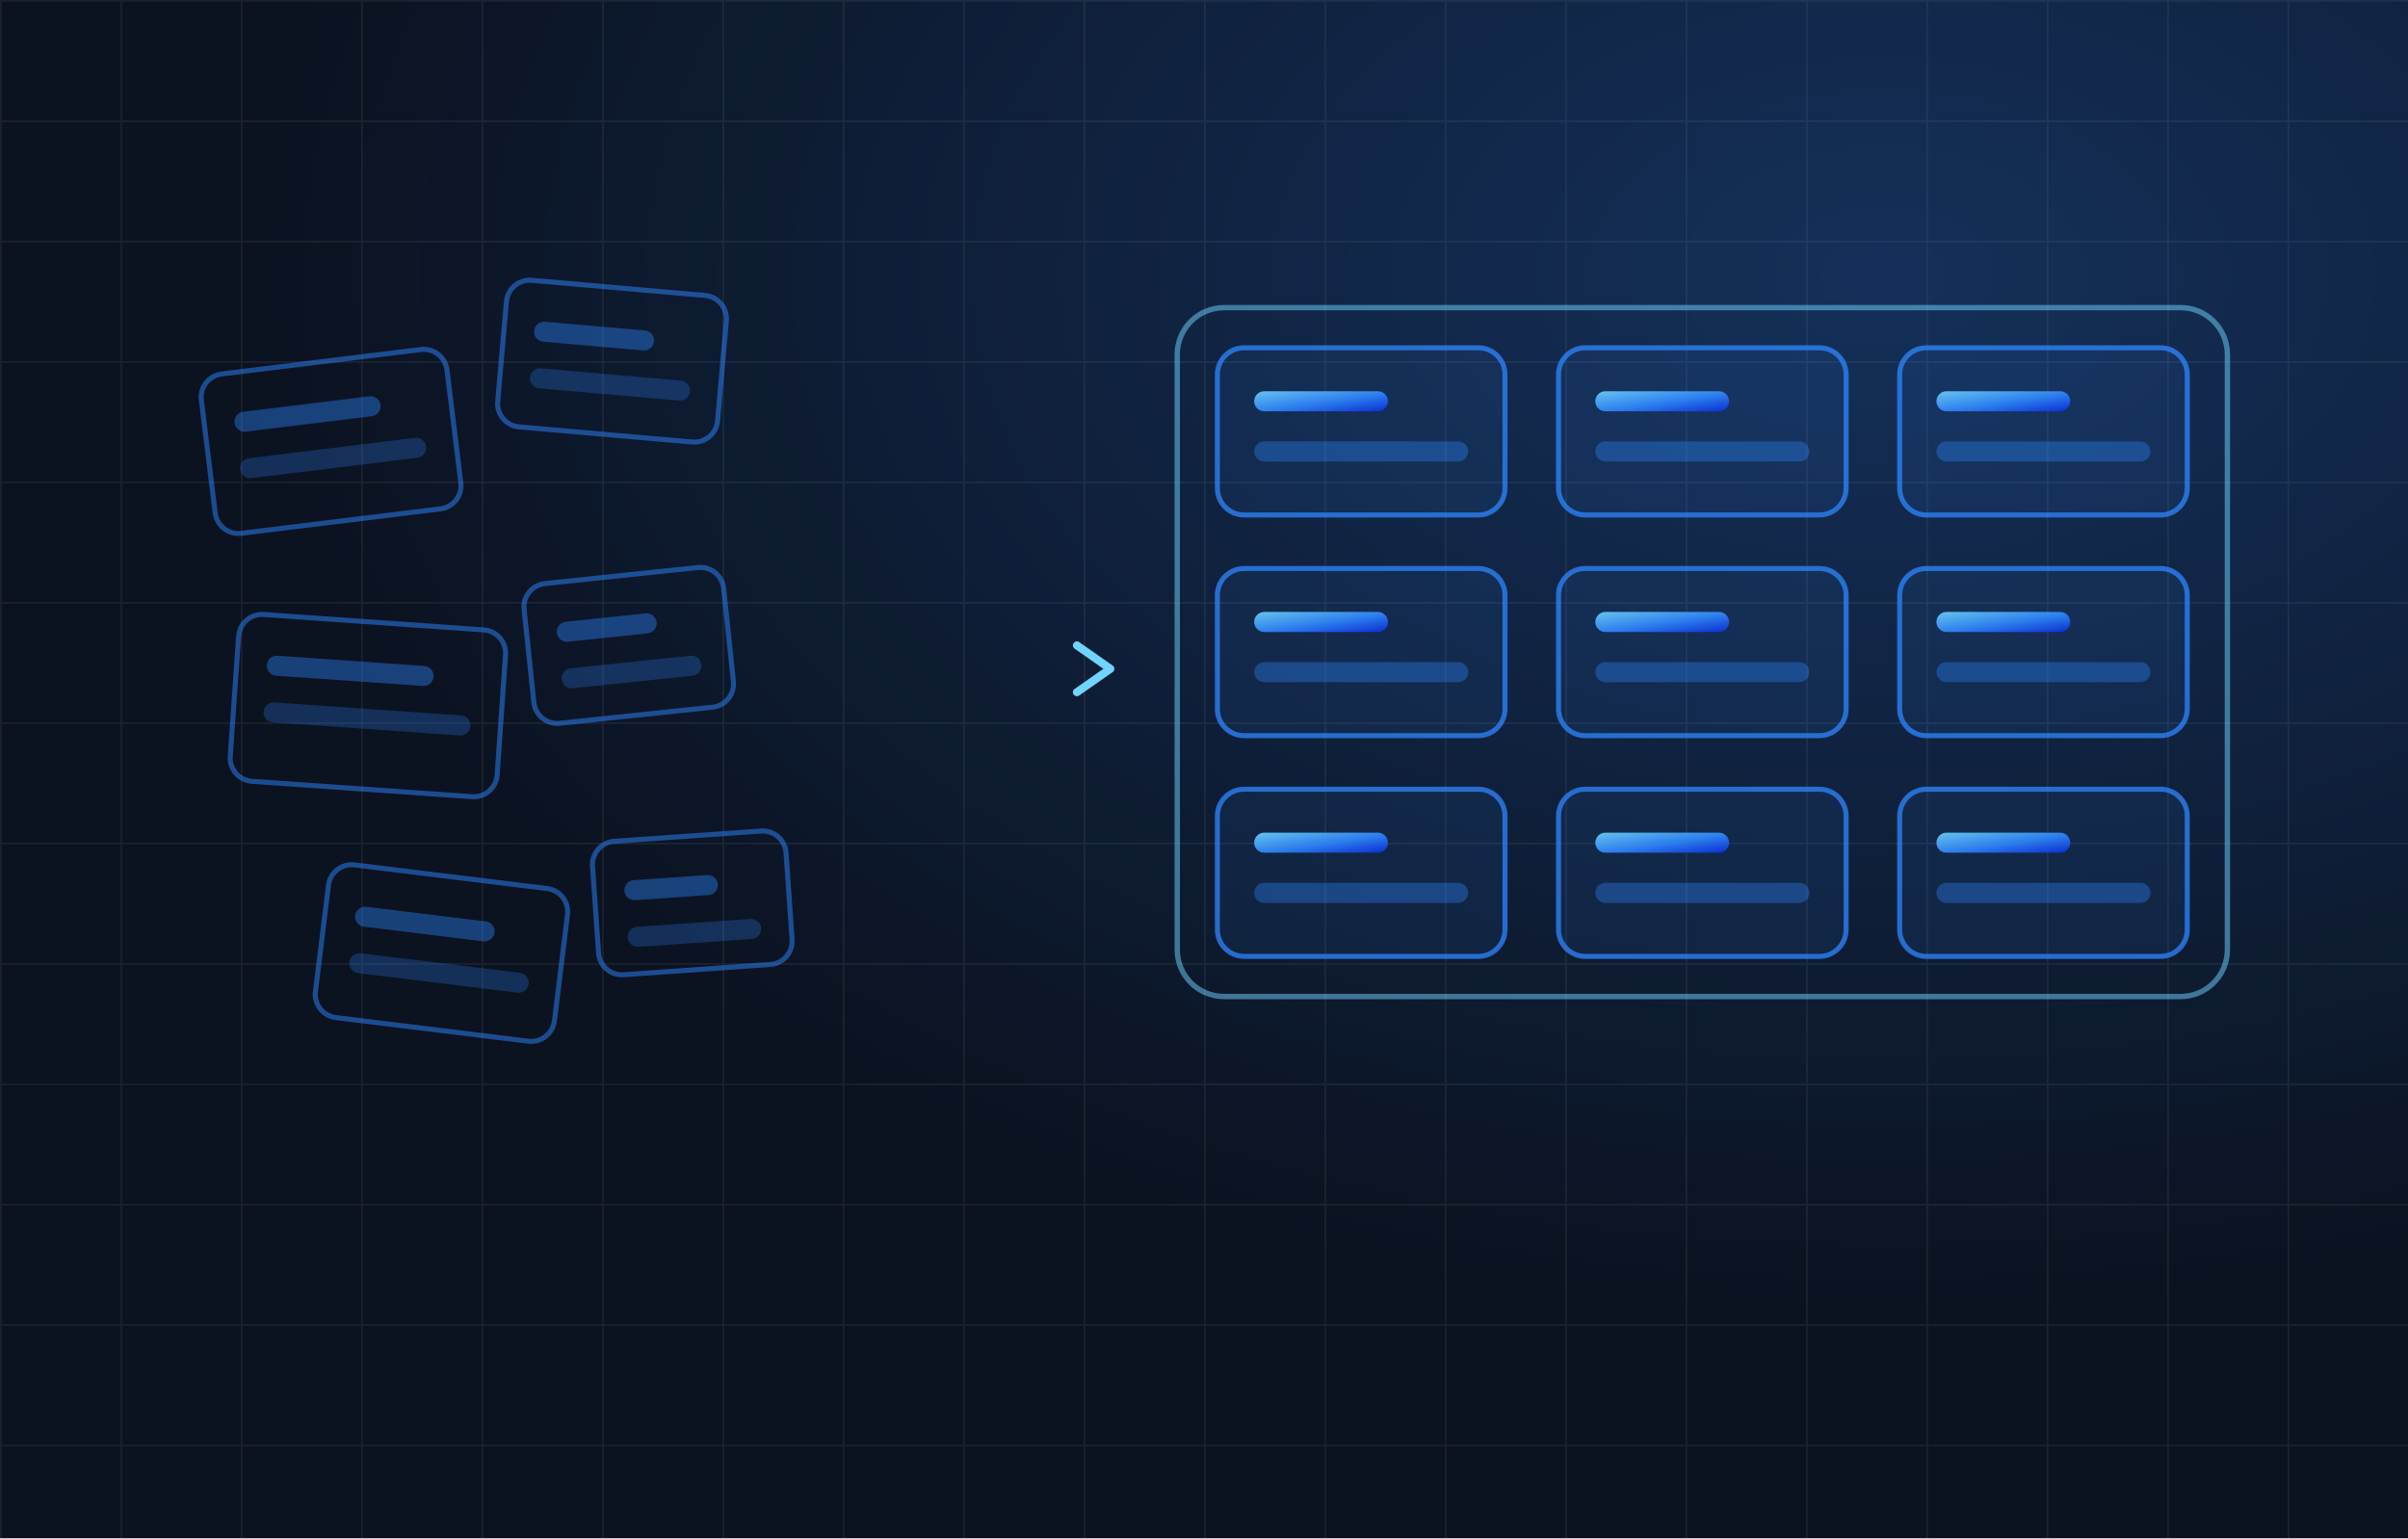
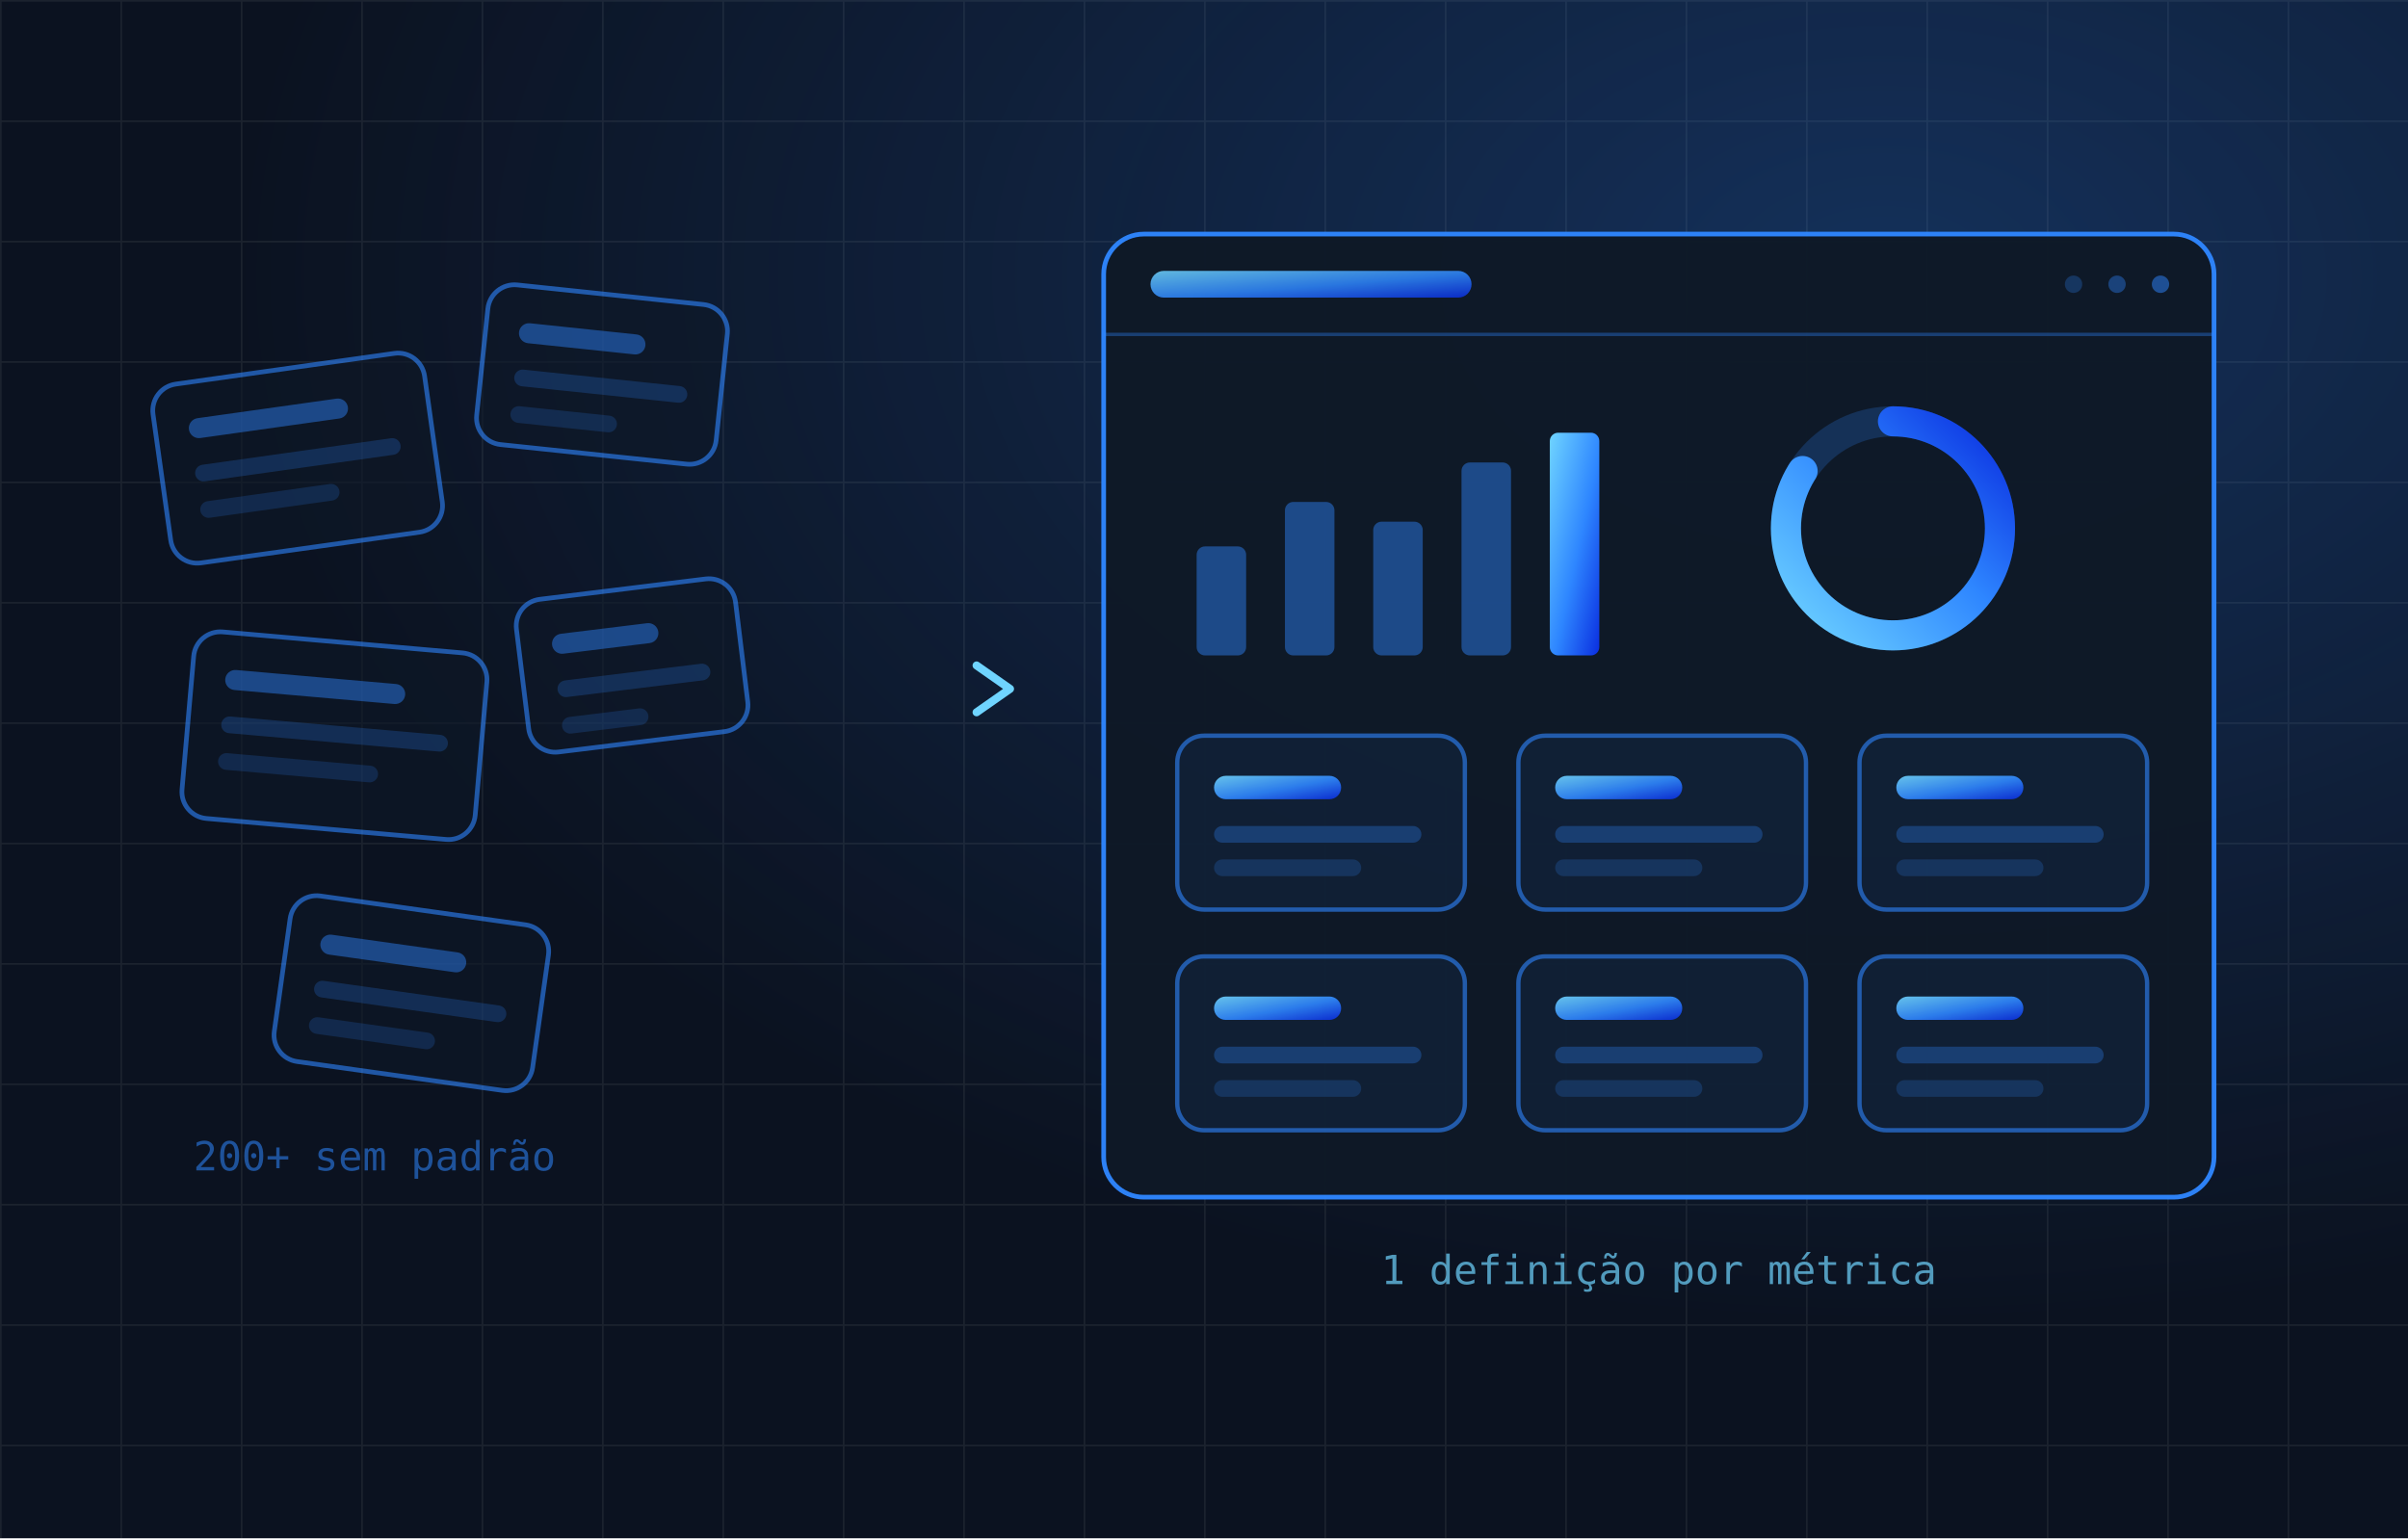
<svg xmlns="http://www.w3.org/2000/svg" viewBox="0 0 720 460" role="img" aria-label="Painéis soltos e desalinhados dando lugar a uma grade padronizada">
  <defs>
    <linearGradient id="g" x1="0" y1="0" x2="1" y2="1">
      <stop offset="0" stop-color="#6FD4FF" />
      <stop offset="0.55" stop-color="#2E86FF" />
      <stop offset="1" stop-color="#0A2EE0" />
    </linearGradient>
    <radialGradient id="brilho" cx="78%" cy="18%" r="68%">
      <stop offset="0" stop-color="#2E86FF" stop-opacity="0.26" />
      <stop offset="1" stop-color="#2E86FF" stop-opacity="0" />
    </radialGradient>
    <pattern id="grade" width="36" height="36" patternUnits="userSpaceOnUse">
      <path d="M36 0H0v36" fill="none" stroke="rgba(244,243,239,0.07)" stroke-width="1" />
    </pattern>
  </defs>
  <rect width="720" height="460" fill="#0B1220" />
  <rect width="720" height="460" fill="url(#grade)" />
  <rect width="720" height="460" fill="url(#brilho)" />
-   <g transform="rotate(-7 99.0 132.0)">
-     <rect x="62" y="108" width="74" height="48" rx="7" fill="none" stroke="#2E86FF" stroke-width="1.5" opacity="0.5" />
-     <rect x="71" y="120" width="44" height="6" rx="3" fill="#2E86FF" opacity="0.4" />
-     <rect x="71" y="134" width="56" height="6" rx="3" fill="#2E86FF" opacity="0.25" />
+   <g transform="rotate(-8 89.0 137.0)">
+     <rect x="48" y="110" width="82" height="54" rx="8" fill="#0E1826" stroke="#2E86FF" stroke-width="1.4" opacity="0.6" />
+     <rect x="58" y="121" width="48" height="6" rx="3" fill="#2E86FF" opacity="0.45" />
+     <rect x="58" y="135" width="62" height="5" rx="2.5" fill="#2E86FF" opacity="0.22" />
+     <rect x="58" y="146" width="42" height="5" rx="2.5" fill="#2E86FF" opacity="0.18" />
  </g>
-   <g transform="rotate(5 183.0 108.0)">
-     <rect x="150" y="86" width="66" height="44" rx="7" fill="none" stroke="#2E86FF" stroke-width="1.5" opacity="0.5" />
-     <rect x="159" y="98" width="36" height="6" rx="3" fill="#2E86FF" opacity="0.4" />
-     <rect x="159" y="112" width="48" height="6" rx="3" fill="#2E86FF" opacity="0.25" />
+   <g transform="rotate(6 180.0 112.0)">
+     <rect x="144" y="88" width="72" height="48" rx="8" fill="#0E1826" stroke="#2E86FF" stroke-width="1.4" opacity="0.6" />
+     <rect x="154" y="99" width="38" height="6" rx="3" fill="#2E86FF" opacity="0.45" />
+     <rect x="154" y="113" width="52" height="5" rx="2.5" fill="#2E86FF" opacity="0.22" />
+     <rect x="154" y="124" width="32" height="5" rx="2.5" fill="#2E86FF" opacity="0.18" />
  </g>
-   <g transform="rotate(4 110.0 211.0)">
-     <rect x="70" y="186" width="80" height="50" rx="7" fill="none" stroke="#2E86FF" stroke-width="1.5" opacity="0.5" />
-     <rect x="79" y="198" width="50" height="6" rx="3" fill="#2E86FF" opacity="0.4" />
-     <rect x="79" y="212" width="62" height="6" rx="3" fill="#2E86FF" opacity="0.25" />
+   <g transform="rotate(5 100.0 220.0)">
+     <rect x="56" y="192" width="88" height="56" rx="8" fill="#0E1826" stroke="#2E86FF" stroke-width="1.4" opacity="0.6" />
+     <rect x="66" y="203" width="54" height="6" rx="3" fill="#2E86FF" opacity="0.45" />
+     <rect x="66" y="217" width="68" height="5" rx="2.5" fill="#2E86FF" opacity="0.22" />
+     <rect x="66" y="228" width="48" height="5" rx="2.5" fill="#2E86FF" opacity="0.18" />
  </g>
-   <g transform="rotate(-6 188.0 193.0)">
-     <rect x="158" y="172" width="60" height="42" rx="7" fill="none" stroke="#2E86FF" stroke-width="1.5" opacity="0.5" />
-     <rect x="167" y="184" width="30" height="6" rx="3" fill="#2E86FF" opacity="0.4" />
-     <rect x="167" y="198" width="42" height="6" rx="3" fill="#2E86FF" opacity="0.25" />
+   <g transform="rotate(-7 189.0 199.0)">
+     <rect x="156" y="176" width="66" height="46" rx="8" fill="#0E1826" stroke="#2E86FF" stroke-width="1.4" opacity="0.6" />
+     <rect x="166" y="187" width="32" height="6" rx="3" fill="#2E86FF" opacity="0.45" />
+     <rect x="166" y="201" width="46" height="5" rx="2.5" fill="#2E86FF" opacity="0.22" />
+     <rect x="166" y="212" width="26" height="5" rx="2.5" fill="#2E86FF" opacity="0.18" />
  </g>
-   <g transform="rotate(7 132.0 285.0)">
-     <rect x="96" y="262" width="72" height="46" rx="7" fill="none" stroke="#2E86FF" stroke-width="1.5" opacity="0.5" />
-     <rect x="105" y="274" width="42" height="6" rx="3" fill="#2E86FF" opacity="0.4" />
-     <rect x="105" y="288" width="54" height="6" rx="3" fill="#2E86FF" opacity="0.25" />
+   <g transform="rotate(8 123.0 297.0)">
+     <rect x="84" y="272" width="78" height="50" rx="8" fill="#0E1826" stroke="#2E86FF" stroke-width="1.4" opacity="0.6" />
+     <rect x="94" y="283" width="44" height="6" rx="3" fill="#2E86FF" opacity="0.45" />
+     <rect x="94" y="297" width="58" height="5" rx="2.5" fill="#2E86FF" opacity="0.22" />
+     <rect x="94" y="308" width="38" height="5" rx="2.5" fill="#2E86FF" opacity="0.18" />
  </g>
-   <g transform="rotate(-4 207.0 270.0)">
-     <rect x="178" y="250" width="58" height="40" rx="7" fill="none" stroke="#2E86FF" stroke-width="1.5" opacity="0.5" />
-     <rect x="187" y="262" width="28" height="6" rx="3" fill="#2E86FF" opacity="0.4" />
-     <rect x="187" y="276" width="40" height="6" rx="3" fill="#2E86FF" opacity="0.25" />
-   </g>
-   <path d="M268 200 L330 200" stroke="url(#g)" stroke-width="2.4" fill="none" />
-   <path d="M322 193 L332 200 L322 207" stroke="#6FD4FF" stroke-width="2.4" fill="none" stroke-linecap="round" stroke-linejoin="round" />
-   <rect x="364" y="104" width="86" height="50" rx="8" fill="#2E86FF" opacity="0.08" />
-   <rect x="364" y="104" width="86" height="50" rx="8" fill="none" stroke="#2E86FF" stroke-width="1.5" opacity="0.75" />
-   <rect x="375" y="117" width="40" height="6" rx="3" fill="url(#g)" opacity="0.9" />
-   <rect x="375" y="132" width="64" height="6" rx="3" fill="#2E86FF" opacity="0.35" />
-   <rect x="364" y="170" width="86" height="50" rx="8" fill="#2E86FF" opacity="0.08" />
-   <rect x="364" y="170" width="86" height="50" rx="8" fill="none" stroke="#2E86FF" stroke-width="1.5" opacity="0.75" />
-   <rect x="375" y="183" width="40" height="6" rx="3" fill="url(#g)" opacity="0.9" />
-   <rect x="375" y="198" width="64" height="6" rx="3" fill="#2E86FF" opacity="0.35" />
-   <rect x="364" y="236" width="86" height="50" rx="8" fill="#2E86FF" opacity="0.08" />
-   <rect x="364" y="236" width="86" height="50" rx="8" fill="none" stroke="#2E86FF" stroke-width="1.5" opacity="0.75" />
-   <rect x="375" y="249" width="40" height="6" rx="3" fill="url(#g)" opacity="0.9" />
-   <rect x="375" y="264" width="64" height="6" rx="3" fill="#2E86FF" opacity="0.35" />
-   <rect x="466" y="104" width="86" height="50" rx="8" fill="#2E86FF" opacity="0.08" />
-   <rect x="466" y="104" width="86" height="50" rx="8" fill="none" stroke="#2E86FF" stroke-width="1.5" opacity="0.75" />
-   <rect x="477" y="117" width="40" height="6" rx="3" fill="url(#g)" opacity="0.9" />
-   <rect x="477" y="132" width="64" height="6" rx="3" fill="#2E86FF" opacity="0.35" />
-   <rect x="466" y="170" width="86" height="50" rx="8" fill="#2E86FF" opacity="0.08" />
-   <rect x="466" y="170" width="86" height="50" rx="8" fill="none" stroke="#2E86FF" stroke-width="1.5" opacity="0.75" />
-   <rect x="477" y="183" width="40" height="6" rx="3" fill="url(#g)" opacity="0.9" />
-   <rect x="477" y="198" width="64" height="6" rx="3" fill="#2E86FF" opacity="0.35" />
-   <rect x="466" y="236" width="86" height="50" rx="8" fill="#2E86FF" opacity="0.08" />
-   <rect x="466" y="236" width="86" height="50" rx="8" fill="none" stroke="#2E86FF" stroke-width="1.5" opacity="0.75" />
-   <rect x="477" y="249" width="40" height="6" rx="3" fill="url(#g)" opacity="0.9" />
-   <rect x="477" y="264" width="64" height="6" rx="3" fill="#2E86FF" opacity="0.35" />
-   <rect x="568" y="104" width="86" height="50" rx="8" fill="#2E86FF" opacity="0.08" />
-   <rect x="568" y="104" width="86" height="50" rx="8" fill="none" stroke="#2E86FF" stroke-width="1.5" opacity="0.75" />
-   <rect x="579" y="117" width="40" height="6" rx="3" fill="url(#g)" opacity="0.9" />
-   <rect x="579" y="132" width="64" height="6" rx="3" fill="#2E86FF" opacity="0.35" />
-   <rect x="568" y="170" width="86" height="50" rx="8" fill="#2E86FF" opacity="0.08" />
-   <rect x="568" y="170" width="86" height="50" rx="8" fill="none" stroke="#2E86FF" stroke-width="1.5" opacity="0.75" />
-   <rect x="579" y="183" width="40" height="6" rx="3" fill="url(#g)" opacity="0.9" />
-   <rect x="579" y="198" width="64" height="6" rx="3" fill="#2E86FF" opacity="0.35" />
-   <rect x="568" y="236" width="86" height="50" rx="8" fill="#2E86FF" opacity="0.08" />
-   <rect x="568" y="236" width="86" height="50" rx="8" fill="none" stroke="#2E86FF" stroke-width="1.5" opacity="0.75" />
-   <rect x="579" y="249" width="40" height="6" rx="3" fill="url(#g)" opacity="0.9" />
-   <rect x="579" y="264" width="64" height="6" rx="3" fill="#2E86FF" opacity="0.35" />
-   <rect x="352" y="92" width="314" height="206" rx="14" fill="none" stroke="#6FD4FF" stroke-width="1.6" opacity="0.5" />
+   <text x="112" y="350" fill="#2E86FF" opacity="0.55" font-family="monospace" font-size="12" text-anchor="middle">200+ sem padrão</text>
+   <path d="M250 206 L300 206" stroke="url(#g)" stroke-width="2.4" fill="none" />
+   <path d="M292 199 L302 206 L292 213" stroke="#6FD4FF" stroke-width="2.4" fill="none" stroke-linecap="round" stroke-linejoin="round" />
+   <rect x="330" y="70" width="332" height="288" rx="12" fill="#0E1826" stroke="#2E86FF" stroke-width="1.4" opacity="0.95" />
+   <path d="M330 100 h332" stroke="#2E86FF" stroke-width="1" opacity="0.35" />
+   <rect x="344" y="81" width="96" height="8" rx="4" fill="url(#g)" opacity="0.85" />
+   <circle cx="646" cy="85" r="2.6" fill="#2E86FF" opacity="0.5" />
+   <circle cx="633" cy="85" r="2.6" fill="#2E86FF" opacity="0.38" />
+   <circle cx="620" cy="85" r="2.6" fill="#2E86FF" opacity="0.26" />
+   <rect x="357.8" y="163.4" width="14.8" height="32.6" rx="2.5" fill="#2E86FF" opacity="0.45" />
+   <rect x="384.2" y="150.1" width="14.8" height="45.9" rx="2.5" fill="#2E86FF" opacity="0.45" />
+   <rect x="410.6" y="156.0" width="14.8" height="40.0" rx="2.5" fill="#2E86FF" opacity="0.45" />
+   <rect x="437.0" y="138.3" width="14.8" height="57.7" rx="2.5" fill="#2E86FF" opacity="0.45" />
+   <rect x="463.4" y="129.4" width="14.8" height="66.6" rx="2.5" fill="url(#g)" opacity="1" />
+   <circle cx="566" cy="158" r="32" fill="none" stroke="#2E86FF" stroke-width="9" opacity="0.22" />
+   <circle cx="566" cy="158" r="32" fill="none" stroke="url(#g)" stroke-width="9" stroke-linecap="round" stroke-dasharray="168.9 201.1" transform="rotate(-90 566 158)" />
+   <rect x="352" y="220" width="86" height="52" rx="8" fill="#2E86FF" opacity="0.07" />
+   <rect x="352" y="220" width="86" height="52" rx="8" fill="none" stroke="#2E86FF" stroke-width="1.3" opacity="0.6" />
+   <rect x="363" y="232" width="38" height="7" rx="3.5" fill="url(#g)" opacity="0.9" />
+   <rect x="363" y="247" width="62" height="5" rx="2.5" fill="#2E86FF" opacity="0.3" />
+   <rect x="363" y="257" width="44" height="5" rx="2.5" fill="#2E86FF" opacity="0.2" />
+   <rect x="454" y="220" width="86" height="52" rx="8" fill="#2E86FF" opacity="0.07" />
+   <rect x="454" y="220" width="86" height="52" rx="8" fill="none" stroke="#2E86FF" stroke-width="1.3" opacity="0.6" />
+   <rect x="465" y="232" width="38" height="7" rx="3.5" fill="url(#g)" opacity="0.9" />
+   <rect x="465" y="247" width="62" height="5" rx="2.5" fill="#2E86FF" opacity="0.3" />
+   <rect x="465" y="257" width="44" height="5" rx="2.5" fill="#2E86FF" opacity="0.2" />
+   <rect x="556" y="220" width="86" height="52" rx="8" fill="#2E86FF" opacity="0.07" />
+   <rect x="556" y="220" width="86" height="52" rx="8" fill="none" stroke="#2E86FF" stroke-width="1.3" opacity="0.6" />
+   <rect x="567" y="232" width="38" height="7" rx="3.5" fill="url(#g)" opacity="0.9" />
+   <rect x="567" y="247" width="62" height="5" rx="2.5" fill="#2E86FF" opacity="0.3" />
+   <rect x="567" y="257" width="44" height="5" rx="2.5" fill="#2E86FF" opacity="0.2" />
+   <rect x="352" y="286" width="86" height="52" rx="8" fill="#2E86FF" opacity="0.07" />
+   <rect x="352" y="286" width="86" height="52" rx="8" fill="none" stroke="#2E86FF" stroke-width="1.3" opacity="0.6" />
+   <rect x="363" y="298" width="38" height="7" rx="3.5" fill="url(#g)" opacity="0.9" />
+   <rect x="363" y="313" width="62" height="5" rx="2.5" fill="#2E86FF" opacity="0.3" />
+   <rect x="363" y="323" width="44" height="5" rx="2.5" fill="#2E86FF" opacity="0.2" />
+   <rect x="454" y="286" width="86" height="52" rx="8" fill="#2E86FF" opacity="0.07" />
+   <rect x="454" y="286" width="86" height="52" rx="8" fill="none" stroke="#2E86FF" stroke-width="1.3" opacity="0.6" />
+   <rect x="465" y="298" width="38" height="7" rx="3.5" fill="url(#g)" opacity="0.9" />
+   <rect x="465" y="313" width="62" height="5" rx="2.5" fill="#2E86FF" opacity="0.3" />
+   <rect x="465" y="323" width="44" height="5" rx="2.5" fill="#2E86FF" opacity="0.2" />
+   <rect x="556" y="286" width="86" height="52" rx="8" fill="#2E86FF" opacity="0.07" />
+   <rect x="556" y="286" width="86" height="52" rx="8" fill="none" stroke="#2E86FF" stroke-width="1.3" opacity="0.6" />
+   <rect x="567" y="298" width="38" height="7" rx="3.5" fill="url(#g)" opacity="0.9" />
+   <rect x="567" y="313" width="62" height="5" rx="2.5" fill="#2E86FF" opacity="0.3" />
+   <rect x="567" y="323" width="44" height="5" rx="2.5" fill="#2E86FF" opacity="0.2" />
+   <text x="496" y="384" fill="#6FD4FF" opacity="0.7" font-family="monospace" font-size="12" text-anchor="middle">1 definição por métrica</text>
</svg>
